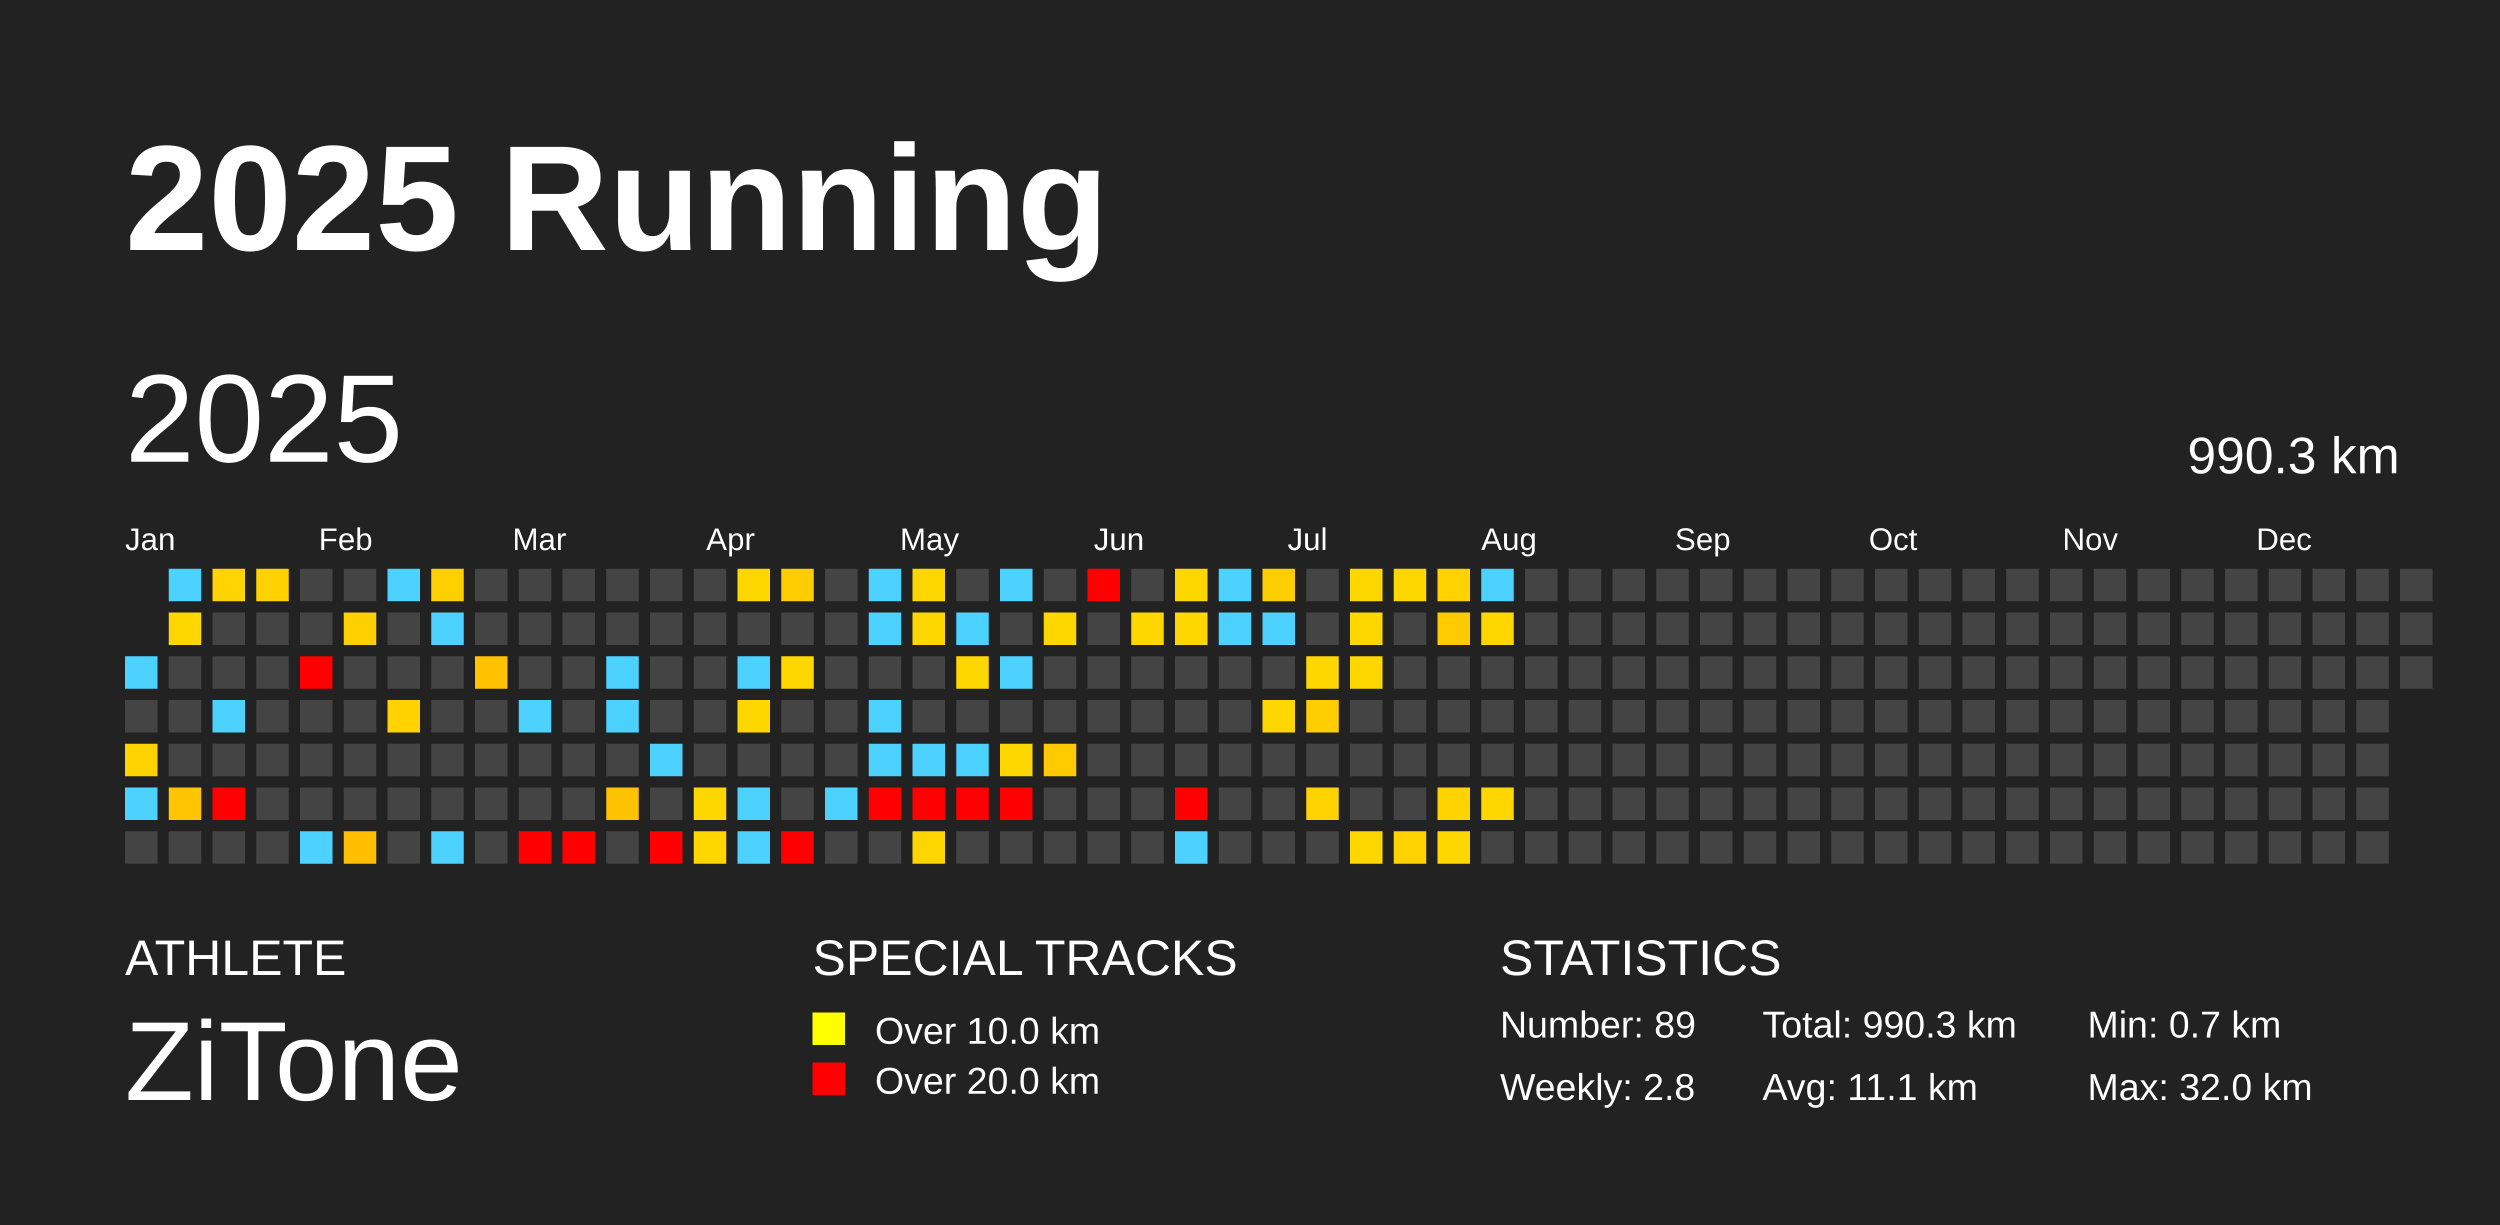
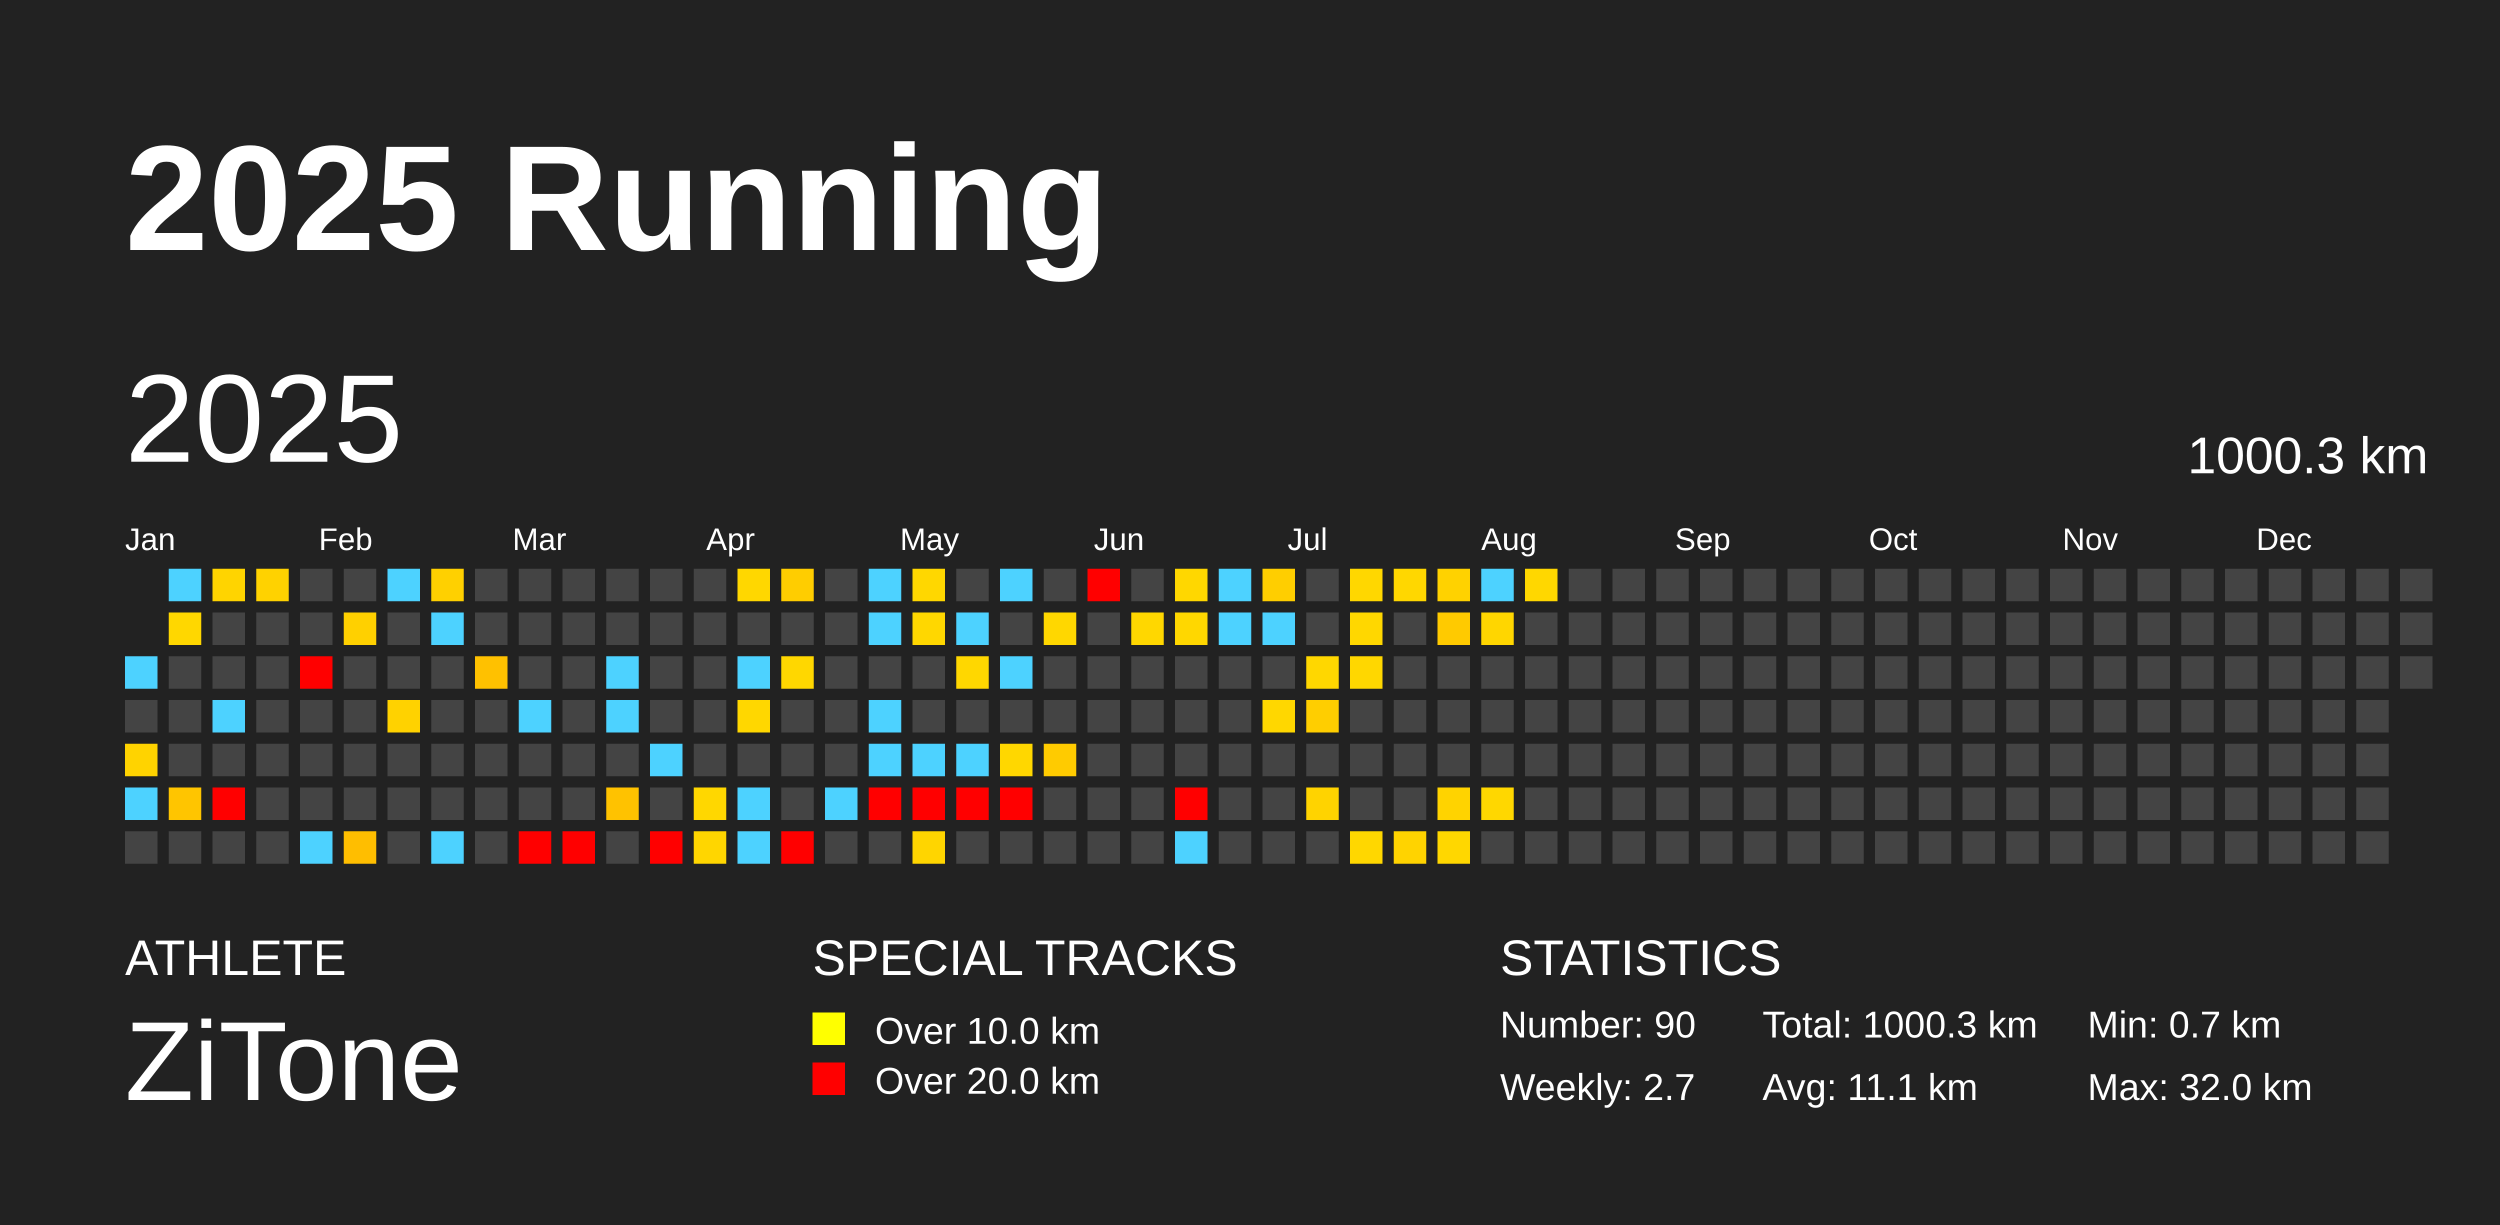
<svg xmlns="http://www.w3.org/2000/svg" baseProfile="full" height="98mm" version="1.1" viewBox="0,0,200,98" width="200mm">
  <defs />
  <rect fill="#222222" height="98" width="200" x="0" y="0" />
  <text fill="#FFFFFF" style="font-size:12px; font-family:Arial; font-weight:bold;" x="10" y="20">2025 Running</text>
  <text fill="#FFFFFF" style="font-size:4px; font-family:Arial" x="10" y="78">ATHLETE</text>
  <text fill="#FFFFFF" style="font-size:9px; font-family:Arial" x="10" y="88">ZiTone</text>
  <text fill="#FFFFFF" style="font-size:4px; font-family:Arial" x="65" y="78">SPECIAL TRACKS</text>
  <rect fill="yellow" height="2.6" width="2.6" x="65" y="81" />
  <text fill="#FFFFFF" style="font-size:3px; font-family:Arial" x="70" y="83.5">Over 10.0 km</text>
  <rect fill="red" height="2.6" width="2.6" x="65" y="85" />
  <text fill="#FFFFFF" style="font-size:3px; font-family:Arial" x="70" y="87.5">Over 20.0 km</text>
  <text fill="#FFFFFF" style="font-size:4px; font-family:Arial" x="120" y="78">STATISTICS</text>
-   <text fill="#FFFFFF" style="font-size:3px; font-family:Arial" x="120" y="83">Number: 89</text>
-   <text fill="#FFFFFF" style="font-size:3px; font-family:Arial" x="120" y="88">Weekly: 2.8</text>
-   <text fill="#FFFFFF" style="font-size:3px; font-family:Arial" x="141" y="83">Total: 990.3 km</text>
+   <text fill="#FFFFFF" style="font-size:3px; font-family:Arial" x="120" y="83">Number: 90</text>
+   <text fill="#FFFFFF" style="font-size:3px; font-family:Arial" x="120" y="88">Weekly: 2.7</text>
+   <text fill="#FFFFFF" style="font-size:3px; font-family:Arial" x="141" y="83">Total: 1000.3 km</text>
  <text fill="#FFFFFF" style="font-size:3px; font-family:Arial" x="141" y="88">Avg: 11.1 km</text>
  <text fill="#FFFFFF" style="font-size:3px; font-family:Arial" x="167" y="83">Min: 0.7 km</text>
  <text fill="#FFFFFF" style="font-size:3px; font-family:Arial" x="167" y="88">Max: 32.0 km</text>
  <text dominant-baseline="hanging" fill="#FFFFFF" style="font-size:10.0px; font-family:Arial;" x="10" y="30">2025</text>
-   <text dominant-baseline="hanging" fill="#FFFFFF" style="font-size:4.125px; font-family:Arial;" x="175" y="35">990.3 km</text>
+   <text dominant-baseline="hanging" fill="#FFFFFF" style="font-size:4.125px; font-family:Arial;" x="175" y="35">1000.3 km</text>
  <text fill="#FFFFFF" style="font-size:2.5px; font-family:Arial" x="10.0" y="44">Jan</text>
  <text fill="#FFFFFF" style="font-size:2.5px; font-family:Arial" x="25.5" y="44">Feb</text>
  <text fill="#FFFFFF" style="font-size:2.5px; font-family:Arial" x="41.0" y="44">Mar</text>
  <text fill="#FFFFFF" style="font-size:2.5px; font-family:Arial" x="56.5" y="44">Apr</text>
  <text fill="#FFFFFF" style="font-size:2.5px; font-family:Arial" x="72.0" y="44">May</text>
  <text fill="#FFFFFF" style="font-size:2.5px; font-family:Arial" x="87.5" y="44">Jun</text>
  <text fill="#FFFFFF" style="font-size:2.5px; font-family:Arial" x="103.0" y="44">Jul</text>
  <text fill="#FFFFFF" style="font-size:2.5px; font-family:Arial" x="118.5" y="44">Aug</text>
  <text fill="#FFFFFF" style="font-size:2.5px; font-family:Arial" x="134.0" y="44">Sep</text>
  <text fill="#FFFFFF" style="font-size:2.5px; font-family:Arial" x="149.5" y="44">Oct</text>
  <text fill="#FFFFFF" style="font-size:2.5px; font-family:Arial" x="165.0" y="44">Nov</text>
  <text fill="#FFFFFF" style="font-size:2.5px; font-family:Arial" x="180.5" y="44">Dec</text>
  <rect fill="#4dd2ff" height="2.6" width="2.6" x="10.0" y="52.5" />
  <rect fill="#444444" height="2.6" width="2.6" x="10.0" y="56.0" />
  <rect fill="#ffd300" height="2.6" width="2.6" x="10.0" y="59.5" />
  <rect fill="#4dd2ff" height="2.6" width="2.6" x="10.0" y="63.0" />
  <rect fill="#444444" height="2.6" width="2.6" x="10.0" y="66.5" />
  <rect fill="#4dd2ff" height="2.6" width="2.6" x="13.5" y="45.5" />
  <rect fill="#ffd700" height="2.6" width="2.6" x="13.5" y="49.0" />
  <rect fill="#444444" height="2.6" width="2.6" x="13.5" y="52.5" />
  <rect fill="#444444" height="2.6" width="2.6" x="13.5" y="56.0" />
  <rect fill="#444444" height="2.6" width="2.6" x="13.5" y="59.5" />
  <rect fill="#ffc500" height="2.6" width="2.6" x="13.5" y="63.0" />
  <rect fill="#444444" height="2.6" width="2.6" x="13.5" y="66.5" />
  <rect fill="#ffd400" height="2.6" width="2.6" x="17.0" y="45.5" />
  <rect fill="#444444" height="2.6" width="2.6" x="17.0" y="49.0" />
  <rect fill="#444444" height="2.6" width="2.6" x="17.0" y="52.5" />
  <rect fill="#4dd2ff" height="2.6" width="2.6" x="17.0" y="56.0" />
  <rect fill="#444444" height="2.6" width="2.6" x="17.0" y="59.5" />
  <rect fill="red" height="2.6" width="2.6" x="17.0" y="63.0" />
  <rect fill="#444444" height="2.6" width="2.6" x="17.0" y="66.5" />
  <rect fill="#ffd200" height="2.6" width="2.6" x="20.5" y="45.5" />
  <rect fill="#444444" height="2.6" width="2.6" x="20.5" y="49.0" />
  <rect fill="#444444" height="2.6" width="2.6" x="20.5" y="52.5" />
  <rect fill="#444444" height="2.6" width="2.6" x="20.5" y="56.0" />
  <rect fill="#444444" height="2.6" width="2.6" x="20.5" y="59.5" />
  <rect fill="#444444" height="2.6" width="2.6" x="20.5" y="63.0" />
  <rect fill="#444444" height="2.6" width="2.6" x="20.5" y="66.5" />
  <rect fill="#444444" height="2.6" width="2.6" x="24.0" y="45.5" />
  <rect fill="#444444" height="2.6" width="2.6" x="24.0" y="49.0" />
  <rect fill="red" height="2.6" width="2.6" x="24.0" y="52.5" />
  <rect fill="#444444" height="2.6" width="2.6" x="24.0" y="56.0" />
  <rect fill="#444444" height="2.6" width="2.6" x="24.0" y="59.5" />
  <rect fill="#444444" height="2.6" width="2.6" x="24.0" y="63.0" />
  <rect fill="#4dd2ff" height="2.6" width="2.6" x="24.0" y="66.5" />
  <rect fill="#444444" height="2.6" width="2.6" x="27.5" y="45.5" />
  <rect fill="#ffd000" height="2.6" width="2.6" x="27.5" y="49.0" />
  <rect fill="#444444" height="2.6" width="2.6" x="27.5" y="52.5" />
  <rect fill="#444444" height="2.6" width="2.6" x="27.5" y="56.0" />
  <rect fill="#444444" height="2.6" width="2.6" x="27.5" y="59.5" />
  <rect fill="#444444" height="2.6" width="2.6" x="27.5" y="63.0" />
  <rect fill="#ffbe00" height="2.6" width="2.6" x="27.5" y="66.5" />
  <rect fill="#4dd2ff" height="2.6" width="2.6" x="31.0" y="45.5" />
  <rect fill="#444444" height="2.6" width="2.6" x="31.0" y="49.0" />
  <rect fill="#444444" height="2.6" width="2.6" x="31.0" y="52.5" />
  <rect fill="#ffd200" height="2.6" width="2.6" x="31.0" y="56.0" />
  <rect fill="#444444" height="2.6" width="2.6" x="31.0" y="59.5" />
  <rect fill="#444444" height="2.6" width="2.6" x="31.0" y="63.0" />
  <rect fill="#444444" height="2.6" width="2.6" x="31.0" y="66.5" />
  <rect fill="#ffd000" height="2.6" width="2.6" x="34.5" y="45.5" />
  <rect fill="#4dd2ff" height="2.6" width="2.6" x="34.5" y="49.0" />
  <rect fill="#444444" height="2.6" width="2.6" x="34.5" y="52.5" />
  <rect fill="#444444" height="2.6" width="2.6" x="34.5" y="56.0" />
  <rect fill="#444444" height="2.6" width="2.6" x="34.5" y="59.5" />
  <rect fill="#444444" height="2.6" width="2.6" x="34.5" y="63.0" />
  <rect fill="#4dd2ff" height="2.6" width="2.6" x="34.5" y="66.5" />
  <rect fill="#444444" height="2.6" width="2.6" x="38.0" y="45.5" />
  <rect fill="#444444" height="2.6" width="2.6" x="38.0" y="49.0" />
  <rect fill="#ffc100" height="2.6" width="2.6" x="38.0" y="52.5" />
  <rect fill="#444444" height="2.6" width="2.6" x="38.0" y="56.0" />
  <rect fill="#444444" height="2.6" width="2.6" x="38.0" y="59.5" />
  <rect fill="#444444" height="2.6" width="2.6" x="38.0" y="63.0" />
  <rect fill="#444444" height="2.6" width="2.6" x="38.0" y="66.5" />
  <rect fill="#444444" height="2.6" width="2.6" x="41.5" y="45.5" />
  <rect fill="#444444" height="2.6" width="2.6" x="41.5" y="49.0" />
  <rect fill="#444444" height="2.6" width="2.6" x="41.5" y="52.5" />
  <rect fill="#4dd2ff" height="2.6" width="2.6" x="41.5" y="56.0" />
  <rect fill="#444444" height="2.6" width="2.6" x="41.5" y="59.5" />
  <rect fill="#444444" height="2.6" width="2.6" x="41.5" y="63.0" />
  <rect fill="red" height="2.6" width="2.6" x="41.5" y="66.5" />
  <rect fill="#444444" height="2.6" width="2.6" x="45.0" y="45.5" />
  <rect fill="#444444" height="2.6" width="2.6" x="45.0" y="49.0" />
  <rect fill="#444444" height="2.6" width="2.6" x="45.0" y="52.5" />
  <rect fill="#444444" height="2.6" width="2.6" x="45.0" y="56.0" />
  <rect fill="#444444" height="2.6" width="2.6" x="45.0" y="59.5" />
  <rect fill="#444444" height="2.6" width="2.6" x="45.0" y="63.0" />
  <rect fill="red" height="2.6" width="2.6" x="45.0" y="66.5" />
  <rect fill="#444444" height="2.6" width="2.6" x="48.5" y="45.5" />
  <rect fill="#444444" height="2.6" width="2.6" x="48.5" y="49.0" />
  <rect fill="#4dd2ff" height="2.6" width="2.6" x="48.5" y="52.5" />
  <rect fill="#4dd2ff" height="2.6" width="2.6" x="48.5" y="56.0" />
  <rect fill="#444444" height="2.6" width="2.6" x="48.5" y="59.5" />
  <rect fill="#ffc200" height="2.6" width="2.6" x="48.5" y="63.0" />
  <rect fill="#444444" height="2.6" width="2.6" x="48.5" y="66.5" />
  <rect fill="#444444" height="2.6" width="2.6" x="52.0" y="45.5" />
  <rect fill="#444444" height="2.6" width="2.6" x="52.0" y="49.0" />
  <rect fill="#444444" height="2.6" width="2.6" x="52.0" y="52.5" />
  <rect fill="#444444" height="2.6" width="2.6" x="52.0" y="56.0" />
  <rect fill="#4dd2ff" height="2.6" width="2.6" x="52.0" y="59.5" />
  <rect fill="#444444" height="2.6" width="2.6" x="52.0" y="63.0" />
  <rect fill="red" height="2.6" width="2.6" x="52.0" y="66.5" />
  <rect fill="#444444" height="2.6" width="2.6" x="55.5" y="45.5" />
  <rect fill="#444444" height="2.6" width="2.6" x="55.5" y="49.0" />
  <rect fill="#444444" height="2.6" width="2.6" x="55.5" y="52.5" />
  <rect fill="#444444" height="2.6" width="2.6" x="55.5" y="56.0" />
  <rect fill="#444444" height="2.6" width="2.6" x="55.5" y="59.5" />
  <rect fill="#ffd700" height="2.6" width="2.6" x="55.5" y="63.0" />
  <rect fill="#ffd600" height="2.6" width="2.6" x="55.5" y="66.5" />
  <rect fill="#ffd700" height="2.6" width="2.6" x="59.0" y="45.5" />
  <rect fill="#444444" height="2.6" width="2.6" x="59.0" y="49.0" />
  <rect fill="#4dd2ff" height="2.6" width="2.6" x="59.0" y="52.5" />
  <rect fill="#ffd700" height="2.6" width="2.6" x="59.0" y="56.0" />
  <rect fill="#444444" height="2.6" width="2.6" x="59.0" y="59.5" />
  <rect fill="#4dd2ff" height="2.6" width="2.6" x="59.0" y="63.0" />
  <rect fill="#4dd2ff" height="2.6" width="2.6" x="59.0" y="66.5" />
  <rect fill="#ffcd00" height="2.6" width="2.6" x="62.5" y="45.5" />
  <rect fill="#444444" height="2.6" width="2.6" x="62.5" y="49.0" />
  <rect fill="#ffd700" height="2.6" width="2.6" x="62.5" y="52.5" />
  <rect fill="#444444" height="2.6" width="2.6" x="62.5" y="56.0" />
  <rect fill="#444444" height="2.6" width="2.6" x="62.5" y="59.5" />
  <rect fill="#444444" height="2.6" width="2.6" x="62.5" y="63.0" />
  <rect fill="red" height="2.6" width="2.6" x="62.5" y="66.5" />
  <rect fill="#444444" height="2.6" width="2.6" x="66.0" y="45.5" />
  <rect fill="#444444" height="2.6" width="2.6" x="66.0" y="49.0" />
  <rect fill="#444444" height="2.6" width="2.6" x="66.0" y="52.5" />
  <rect fill="#444444" height="2.6" width="2.6" x="66.0" y="56.0" />
  <rect fill="#444444" height="2.6" width="2.6" x="66.0" y="59.5" />
  <rect fill="#4dd2ff" height="2.6" width="2.6" x="66.0" y="63.0" />
  <rect fill="#444444" height="2.6" width="2.6" x="66.0" y="66.5" />
  <rect fill="#4dd2ff" height="2.6" width="2.6" x="69.5" y="45.5" />
  <rect fill="#4dd2ff" height="2.6" width="2.6" x="69.5" y="49.0" />
  <rect fill="#444444" height="2.6" width="2.6" x="69.5" y="52.5" />
  <rect fill="#4dd2ff" height="2.6" width="2.6" x="69.5" y="56.0" />
  <rect fill="#4dd2ff" height="2.6" width="2.6" x="69.5" y="59.5" />
  <rect fill="red" height="2.6" width="2.6" x="69.5" y="63.0" />
  <rect fill="#444444" height="2.6" width="2.6" x="69.5" y="66.5" />
  <rect fill="#ffd700" height="2.6" width="2.6" x="73.0" y="45.5" />
  <rect fill="#ffd700" height="2.6" width="2.6" x="73.0" y="49.0" />
  <rect fill="#444444" height="2.6" width="2.6" x="73.0" y="52.5" />
  <rect fill="#444444" height="2.6" width="2.6" x="73.0" y="56.0" />
  <rect fill="#4dd2ff" height="2.6" width="2.6" x="73.0" y="59.5" />
  <rect fill="red" height="2.6" width="2.6" x="73.0" y="63.0" />
  <rect fill="#ffd500" height="2.6" width="2.6" x="73.0" y="66.5" />
  <rect fill="#444444" height="2.6" width="2.6" x="76.5" y="45.5" />
  <rect fill="#4dd2ff" height="2.6" width="2.6" x="76.5" y="49.0" />
  <rect fill="#ffd700" height="2.6" width="2.6" x="76.5" y="52.5" />
  <rect fill="#444444" height="2.6" width="2.6" x="76.5" y="56.0" />
  <rect fill="#4dd2ff" height="2.6" width="2.6" x="76.5" y="59.5" />
  <rect fill="red" height="2.6" width="2.6" x="76.5" y="63.0" />
  <rect fill="#444444" height="2.6" width="2.6" x="76.5" y="66.5" />
  <rect fill="#4dd2ff" height="2.6" width="2.6" x="80.0" y="45.5" />
  <rect fill="#444444" height="2.6" width="2.6" x="80.0" y="49.0" />
  <rect fill="#4dd2ff" height="2.6" width="2.6" x="80.0" y="52.5" />
  <rect fill="#444444" height="2.6" width="2.6" x="80.0" y="56.0" />
  <rect fill="#ffd700" height="2.6" width="2.6" x="80.0" y="59.5" />
  <rect fill="red" height="2.6" width="2.6" x="80.0" y="63.0" />
  <rect fill="#444444" height="2.6" width="2.6" x="80.0" y="66.5" />
  <rect fill="#444444" height="2.6" width="2.6" x="83.5" y="45.5" />
  <rect fill="#ffd700" height="2.6" width="2.6" x="83.5" y="49.0" />
  <rect fill="#444444" height="2.6" width="2.6" x="83.5" y="52.5" />
  <rect fill="#444444" height="2.6" width="2.6" x="83.5" y="56.0" />
  <rect fill="#ffcb00" height="2.6" width="2.6" x="83.5" y="59.5" />
  <rect fill="#444444" height="2.6" width="2.6" x="83.5" y="63.0" />
  <rect fill="#444444" height="2.6" width="2.6" x="83.5" y="66.5" />
  <rect fill="red" height="2.6" width="2.6" x="87.0" y="45.5" />
  <rect fill="#444444" height="2.6" width="2.6" x="87.0" y="49.0" />
  <rect fill="#444444" height="2.6" width="2.6" x="87.0" y="52.5" />
  <rect fill="#444444" height="2.6" width="2.6" x="87.0" y="56.0" />
  <rect fill="#444444" height="2.6" width="2.6" x="87.0" y="59.5" />
  <rect fill="#444444" height="2.6" width="2.6" x="87.0" y="63.0" />
  <rect fill="#444444" height="2.6" width="2.6" x="87.0" y="66.5" />
  <rect fill="#444444" height="2.6" width="2.6" x="90.5" y="45.5" />
  <rect fill="#ffd700" height="2.6" width="2.6" x="90.5" y="49.0" />
  <rect fill="#444444" height="2.6" width="2.6" x="90.5" y="52.5" />
  <rect fill="#444444" height="2.6" width="2.6" x="90.5" y="56.0" />
  <rect fill="#444444" height="2.6" width="2.6" x="90.5" y="59.5" />
  <rect fill="#444444" height="2.6" width="2.6" x="90.5" y="63.0" />
  <rect fill="#444444" height="2.6" width="2.6" x="90.5" y="66.5" />
  <rect fill="#ffd700" height="2.6" width="2.6" x="94.0" y="45.5" />
  <rect fill="#ffd700" height="2.6" width="2.6" x="94.0" y="49.0" />
  <rect fill="#444444" height="2.6" width="2.6" x="94.0" y="52.5" />
  <rect fill="#444444" height="2.6" width="2.6" x="94.0" y="56.0" />
  <rect fill="#444444" height="2.6" width="2.6" x="94.0" y="59.5" />
  <rect fill="red" height="2.6" width="2.6" x="94.0" y="63.0" />
  <rect fill="#4dd2ff" height="2.6" width="2.6" x="94.0" y="66.5" />
  <rect fill="#4dd2ff" height="2.6" width="2.6" x="97.5" y="45.5" />
  <rect fill="#4dd2ff" height="2.6" width="2.6" x="97.5" y="49.0" />
  <rect fill="#444444" height="2.6" width="2.6" x="97.5" y="52.5" />
  <rect fill="#444444" height="2.6" width="2.6" x="97.5" y="56.0" />
  <rect fill="#444444" height="2.6" width="2.6" x="97.5" y="59.5" />
  <rect fill="#444444" height="2.6" width="2.6" x="97.5" y="63.0" />
  <rect fill="#444444" height="2.6" width="2.6" x="97.5" y="66.5" />
  <rect fill="#ffce00" height="2.6" width="2.6" x="101.0" y="45.5" />
  <rect fill="#4dd2ff" height="2.6" width="2.6" x="101.0" y="49.0" />
  <rect fill="#444444" height="2.6" width="2.6" x="101.0" y="52.5" />
  <rect fill="#ffd700" height="2.6" width="2.6" x="101.0" y="56.0" />
  <rect fill="#444444" height="2.6" width="2.6" x="101.0" y="59.5" />
  <rect fill="#444444" height="2.6" width="2.6" x="101.0" y="63.0" />
  <rect fill="#444444" height="2.6" width="2.6" x="101.0" y="66.5" />
  <rect fill="#444444" height="2.6" width="2.6" x="104.5" y="45.5" />
  <rect fill="#444444" height="2.6" width="2.6" x="104.5" y="49.0" />
  <rect fill="#ffd700" height="2.6" width="2.6" x="104.5" y="52.5" />
  <rect fill="#ffce00" height="2.6" width="2.6" x="104.5" y="56.0" />
  <rect fill="#444444" height="2.6" width="2.6" x="104.5" y="59.5" />
  <rect fill="#ffd300" height="2.6" width="2.6" x="104.5" y="63.0" />
  <rect fill="#444444" height="2.6" width="2.6" x="104.5" y="66.5" />
  <rect fill="#ffd700" height="2.6" width="2.6" x="108.0" y="45.5" />
  <rect fill="#ffd700" height="2.6" width="2.6" x="108.0" y="49.0" />
  <rect fill="#ffd700" height="2.6" width="2.6" x="108.0" y="52.5" />
  <rect fill="#444444" height="2.6" width="2.6" x="108.0" y="56.0" />
  <rect fill="#444444" height="2.6" width="2.6" x="108.0" y="59.5" />
  <rect fill="#444444" height="2.6" width="2.6" x="108.0" y="63.0" />
  <rect fill="#ffd700" height="2.6" width="2.6" x="108.0" y="66.5" />
  <rect fill="#ffd700" height="2.6" width="2.6" x="111.5" y="45.5" />
  <rect fill="#444444" height="2.6" width="2.6" x="111.5" y="49.0" />
  <rect fill="#444444" height="2.6" width="2.6" x="111.5" y="52.5" />
  <rect fill="#444444" height="2.6" width="2.6" x="111.5" y="56.0" />
  <rect fill="#444444" height="2.6" width="2.6" x="111.5" y="59.5" />
  <rect fill="#444444" height="2.6" width="2.6" x="111.5" y="63.0" />
  <rect fill="#ffd300" height="2.6" width="2.6" x="111.5" y="66.5" />
  <rect fill="#ffd200" height="2.6" width="2.6" x="115.0" y="45.5" />
  <rect fill="#ffca00" height="2.6" width="2.6" x="115.0" y="49.0" />
  <rect fill="#444444" height="2.6" width="2.6" x="115.0" y="52.5" />
  <rect fill="#444444" height="2.6" width="2.6" x="115.0" y="56.0" />
  <rect fill="#444444" height="2.6" width="2.6" x="115.0" y="59.5" />
  <rect fill="#ffd300" height="2.6" width="2.6" x="115.0" y="63.0" />
  <rect fill="#ffd700" height="2.6" width="2.6" x="115.0" y="66.5" />
  <rect fill="#4dd2ff" height="2.6" width="2.6" x="118.5" y="45.5" />
  <rect fill="#ffd600" height="2.6" width="2.6" x="118.5" y="49.0" />
  <rect fill="#444444" height="2.6" width="2.6" x="118.5" y="52.5" />
  <rect fill="#444444" height="2.6" width="2.6" x="118.5" y="56.0" />
  <rect fill="#444444" height="2.6" width="2.6" x="118.5" y="59.5" />
  <rect fill="#ffd700" height="2.6" width="2.6" x="118.5" y="63.0" />
  <rect fill="#444444" height="2.6" width="2.6" x="118.5" y="66.5" />
-   <rect fill="#444444" height="2.6" width="2.6" x="122.0" y="45.5" />
+   <rect fill="#ffd700" height="2.6" width="2.6" x="122.0" y="45.5" />
  <rect fill="#444444" height="2.6" width="2.6" x="122.0" y="49.0" />
  <rect fill="#444444" height="2.6" width="2.6" x="122.0" y="52.5" />
  <rect fill="#444444" height="2.6" width="2.6" x="122.0" y="56.0" />
  <rect fill="#444444" height="2.6" width="2.6" x="122.0" y="59.5" />
  <rect fill="#444444" height="2.6" width="2.6" x="122.0" y="63.0" />
  <rect fill="#444444" height="2.6" width="2.6" x="122.0" y="66.5" />
  <rect fill="#444444" height="2.6" width="2.6" x="125.5" y="45.5" />
  <rect fill="#444444" height="2.6" width="2.6" x="125.5" y="49.0" />
  <rect fill="#444444" height="2.6" width="2.6" x="125.5" y="52.5" />
  <rect fill="#444444" height="2.6" width="2.6" x="125.5" y="56.0" />
  <rect fill="#444444" height="2.6" width="2.6" x="125.5" y="59.5" />
  <rect fill="#444444" height="2.6" width="2.6" x="125.5" y="63.0" />
  <rect fill="#444444" height="2.6" width="2.6" x="125.5" y="66.5" />
  <rect fill="#444444" height="2.6" width="2.6" x="129.0" y="45.5" />
  <rect fill="#444444" height="2.6" width="2.6" x="129.0" y="49.0" />
  <rect fill="#444444" height="2.6" width="2.6" x="129.0" y="52.5" />
  <rect fill="#444444" height="2.6" width="2.6" x="129.0" y="56.0" />
  <rect fill="#444444" height="2.6" width="2.6" x="129.0" y="59.5" />
  <rect fill="#444444" height="2.6" width="2.6" x="129.0" y="63.0" />
  <rect fill="#444444" height="2.6" width="2.6" x="129.0" y="66.5" />
  <rect fill="#444444" height="2.6" width="2.6" x="132.5" y="45.5" />
  <rect fill="#444444" height="2.6" width="2.6" x="132.5" y="49.0" />
  <rect fill="#444444" height="2.6" width="2.6" x="132.5" y="52.5" />
  <rect fill="#444444" height="2.6" width="2.6" x="132.5" y="56.0" />
  <rect fill="#444444" height="2.6" width="2.6" x="132.5" y="59.5" />
  <rect fill="#444444" height="2.6" width="2.6" x="132.5" y="63.0" />
  <rect fill="#444444" height="2.6" width="2.6" x="132.5" y="66.5" />
  <rect fill="#444444" height="2.6" width="2.6" x="136.0" y="45.5" />
  <rect fill="#444444" height="2.6" width="2.6" x="136.0" y="49.0" />
  <rect fill="#444444" height="2.6" width="2.6" x="136.0" y="52.5" />
  <rect fill="#444444" height="2.6" width="2.6" x="136.0" y="56.0" />
  <rect fill="#444444" height="2.6" width="2.6" x="136.0" y="59.5" />
  <rect fill="#444444" height="2.6" width="2.6" x="136.0" y="63.0" />
  <rect fill="#444444" height="2.6" width="2.6" x="136.0" y="66.5" />
  <rect fill="#444444" height="2.6" width="2.6" x="139.5" y="45.5" />
  <rect fill="#444444" height="2.6" width="2.6" x="139.5" y="49.0" />
  <rect fill="#444444" height="2.6" width="2.6" x="139.5" y="52.5" />
  <rect fill="#444444" height="2.6" width="2.6" x="139.5" y="56.0" />
  <rect fill="#444444" height="2.6" width="2.6" x="139.5" y="59.5" />
  <rect fill="#444444" height="2.6" width="2.6" x="139.5" y="63.0" />
  <rect fill="#444444" height="2.6" width="2.6" x="139.5" y="66.5" />
  <rect fill="#444444" height="2.6" width="2.6" x="143.0" y="45.5" />
  <rect fill="#444444" height="2.6" width="2.6" x="143.0" y="49.0" />
  <rect fill="#444444" height="2.6" width="2.6" x="143.0" y="52.5" />
  <rect fill="#444444" height="2.6" width="2.6" x="143.0" y="56.0" />
  <rect fill="#444444" height="2.6" width="2.6" x="143.0" y="59.5" />
  <rect fill="#444444" height="2.6" width="2.6" x="143.0" y="63.0" />
  <rect fill="#444444" height="2.6" width="2.6" x="143.0" y="66.5" />
  <rect fill="#444444" height="2.6" width="2.6" x="146.5" y="45.5" />
  <rect fill="#444444" height="2.6" width="2.6" x="146.5" y="49.0" />
  <rect fill="#444444" height="2.6" width="2.6" x="146.5" y="52.5" />
  <rect fill="#444444" height="2.6" width="2.6" x="146.5" y="56.0" />
  <rect fill="#444444" height="2.6" width="2.6" x="146.5" y="59.5" />
  <rect fill="#444444" height="2.6" width="2.6" x="146.5" y="63.0" />
  <rect fill="#444444" height="2.6" width="2.6" x="146.5" y="66.5" />
  <rect fill="#444444" height="2.6" width="2.6" x="150.0" y="45.5" />
  <rect fill="#444444" height="2.6" width="2.6" x="150.0" y="49.0" />
  <rect fill="#444444" height="2.6" width="2.6" x="150.0" y="52.5" />
  <rect fill="#444444" height="2.6" width="2.6" x="150.0" y="56.0" />
  <rect fill="#444444" height="2.6" width="2.6" x="150.0" y="59.5" />
  <rect fill="#444444" height="2.6" width="2.6" x="150.0" y="63.0" />
  <rect fill="#444444" height="2.6" width="2.6" x="150.0" y="66.5" />
  <rect fill="#444444" height="2.6" width="2.6" x="153.5" y="45.5" />
  <rect fill="#444444" height="2.6" width="2.6" x="153.5" y="49.0" />
  <rect fill="#444444" height="2.6" width="2.6" x="153.5" y="52.5" />
  <rect fill="#444444" height="2.6" width="2.6" x="153.5" y="56.0" />
  <rect fill="#444444" height="2.6" width="2.6" x="153.5" y="59.5" />
  <rect fill="#444444" height="2.6" width="2.6" x="153.5" y="63.0" />
  <rect fill="#444444" height="2.6" width="2.6" x="153.5" y="66.5" />
  <rect fill="#444444" height="2.6" width="2.6" x="157.0" y="45.5" />
  <rect fill="#444444" height="2.6" width="2.6" x="157.0" y="49.0" />
  <rect fill="#444444" height="2.6" width="2.6" x="157.0" y="52.5" />
  <rect fill="#444444" height="2.6" width="2.6" x="157.0" y="56.0" />
  <rect fill="#444444" height="2.6" width="2.6" x="157.0" y="59.5" />
  <rect fill="#444444" height="2.6" width="2.6" x="157.0" y="63.0" />
  <rect fill="#444444" height="2.6" width="2.6" x="157.0" y="66.5" />
  <rect fill="#444444" height="2.6" width="2.6" x="160.5" y="45.5" />
  <rect fill="#444444" height="2.6" width="2.6" x="160.5" y="49.0" />
  <rect fill="#444444" height="2.6" width="2.6" x="160.5" y="52.5" />
  <rect fill="#444444" height="2.6" width="2.6" x="160.5" y="56.0" />
  <rect fill="#444444" height="2.6" width="2.6" x="160.5" y="59.5" />
  <rect fill="#444444" height="2.6" width="2.6" x="160.5" y="63.0" />
  <rect fill="#444444" height="2.6" width="2.6" x="160.5" y="66.5" />
  <rect fill="#444444" height="2.6" width="2.6" x="164.0" y="45.5" />
  <rect fill="#444444" height="2.6" width="2.6" x="164.0" y="49.0" />
  <rect fill="#444444" height="2.6" width="2.6" x="164.0" y="52.5" />
  <rect fill="#444444" height="2.6" width="2.6" x="164.0" y="56.0" />
  <rect fill="#444444" height="2.6" width="2.6" x="164.0" y="59.5" />
  <rect fill="#444444" height="2.6" width="2.6" x="164.0" y="63.0" />
  <rect fill="#444444" height="2.6" width="2.6" x="164.0" y="66.5" />
  <rect fill="#444444" height="2.6" width="2.6" x="167.5" y="45.5" />
  <rect fill="#444444" height="2.6" width="2.6" x="167.5" y="49.0" />
  <rect fill="#444444" height="2.6" width="2.6" x="167.5" y="52.5" />
  <rect fill="#444444" height="2.6" width="2.6" x="167.5" y="56.0" />
  <rect fill="#444444" height="2.6" width="2.6" x="167.5" y="59.5" />
  <rect fill="#444444" height="2.6" width="2.6" x="167.5" y="63.0" />
  <rect fill="#444444" height="2.6" width="2.6" x="167.5" y="66.5" />
  <rect fill="#444444" height="2.6" width="2.6" x="171.0" y="45.5" />
  <rect fill="#444444" height="2.6" width="2.6" x="171.0" y="49.0" />
  <rect fill="#444444" height="2.6" width="2.6" x="171.0" y="52.5" />
  <rect fill="#444444" height="2.6" width="2.6" x="171.0" y="56.0" />
  <rect fill="#444444" height="2.6" width="2.6" x="171.0" y="59.5" />
  <rect fill="#444444" height="2.6" width="2.6" x="171.0" y="63.0" />
  <rect fill="#444444" height="2.6" width="2.6" x="171.0" y="66.5" />
  <rect fill="#444444" height="2.6" width="2.6" x="174.5" y="45.5" />
  <rect fill="#444444" height="2.6" width="2.6" x="174.5" y="49.0" />
  <rect fill="#444444" height="2.6" width="2.6" x="174.5" y="52.5" />
  <rect fill="#444444" height="2.6" width="2.6" x="174.5" y="56.0" />
  <rect fill="#444444" height="2.6" width="2.6" x="174.5" y="59.5" />
  <rect fill="#444444" height="2.6" width="2.6" x="174.5" y="63.0" />
  <rect fill="#444444" height="2.6" width="2.6" x="174.5" y="66.5" />
  <rect fill="#444444" height="2.6" width="2.6" x="178.0" y="45.5" />
  <rect fill="#444444" height="2.6" width="2.6" x="178.0" y="49.0" />
  <rect fill="#444444" height="2.6" width="2.6" x="178.0" y="52.5" />
  <rect fill="#444444" height="2.6" width="2.6" x="178.0" y="56.0" />
  <rect fill="#444444" height="2.6" width="2.6" x="178.0" y="59.5" />
  <rect fill="#444444" height="2.6" width="2.6" x="178.0" y="63.0" />
  <rect fill="#444444" height="2.6" width="2.6" x="178.0" y="66.5" />
  <rect fill="#444444" height="2.6" width="2.6" x="181.5" y="45.5" />
  <rect fill="#444444" height="2.6" width="2.6" x="181.5" y="49.0" />
  <rect fill="#444444" height="2.6" width="2.6" x="181.5" y="52.5" />
  <rect fill="#444444" height="2.6" width="2.6" x="181.5" y="56.0" />
  <rect fill="#444444" height="2.6" width="2.6" x="181.5" y="59.5" />
  <rect fill="#444444" height="2.6" width="2.6" x="181.5" y="63.0" />
  <rect fill="#444444" height="2.6" width="2.6" x="181.5" y="66.5" />
  <rect fill="#444444" height="2.6" width="2.6" x="185.0" y="45.5" />
  <rect fill="#444444" height="2.6" width="2.6" x="185.0" y="49.0" />
  <rect fill="#444444" height="2.6" width="2.6" x="185.0" y="52.5" />
  <rect fill="#444444" height="2.6" width="2.6" x="185.0" y="56.0" />
  <rect fill="#444444" height="2.6" width="2.6" x="185.0" y="59.5" />
  <rect fill="#444444" height="2.6" width="2.6" x="185.0" y="63.0" />
  <rect fill="#444444" height="2.6" width="2.6" x="185.0" y="66.5" />
  <rect fill="#444444" height="2.6" width="2.6" x="188.5" y="45.5" />
  <rect fill="#444444" height="2.6" width="2.6" x="188.5" y="49.0" />
  <rect fill="#444444" height="2.6" width="2.6" x="188.5" y="52.5" />
  <rect fill="#444444" height="2.6" width="2.6" x="188.5" y="56.0" />
  <rect fill="#444444" height="2.6" width="2.6" x="188.5" y="59.5" />
  <rect fill="#444444" height="2.6" width="2.6" x="188.5" y="63.0" />
  <rect fill="#444444" height="2.6" width="2.6" x="188.5" y="66.5" />
  <rect fill="#444444" height="2.6" width="2.6" x="192.0" y="45.5" />
  <rect fill="#444444" height="2.6" width="2.6" x="192.0" y="49.0" />
  <rect fill="#444444" height="2.6" width="2.6" x="192.0" y="52.5" />
</svg>
